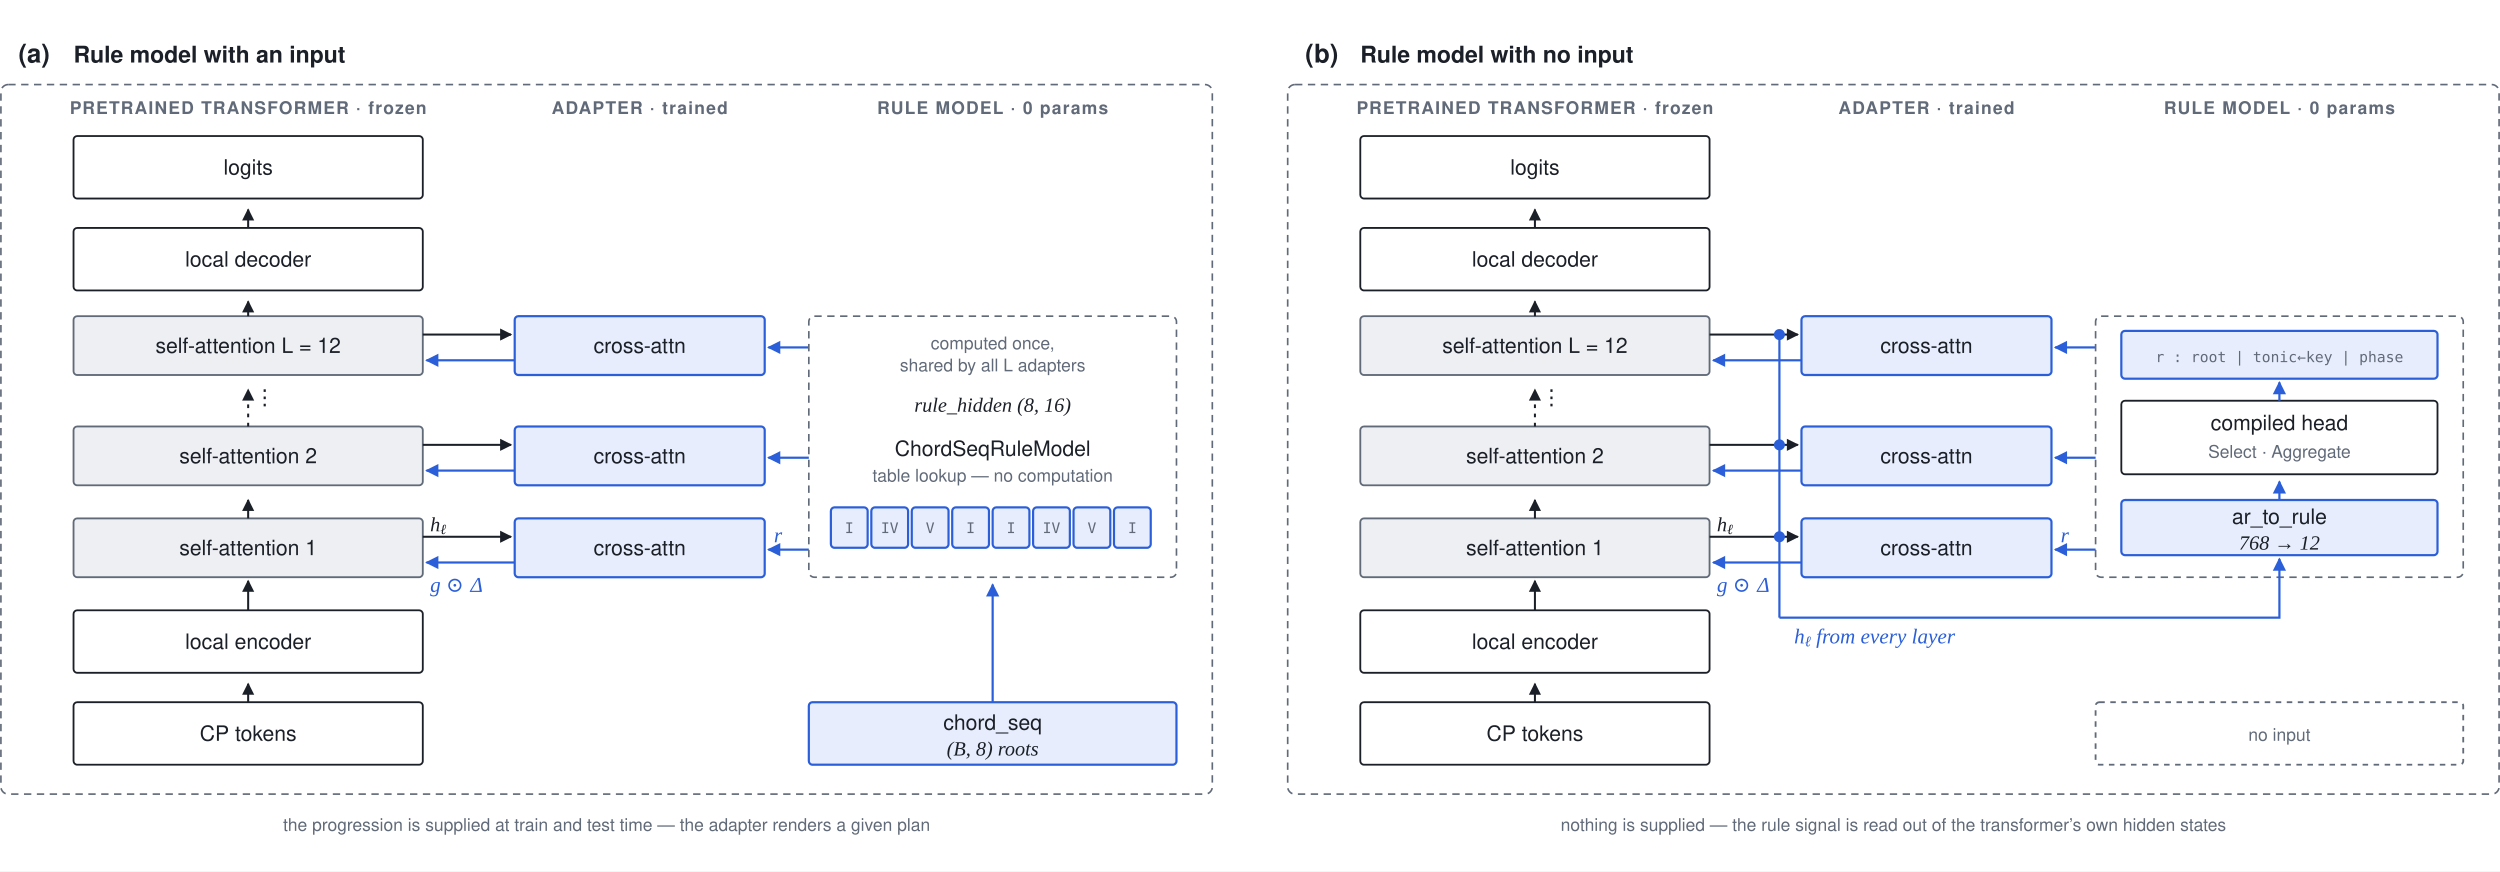
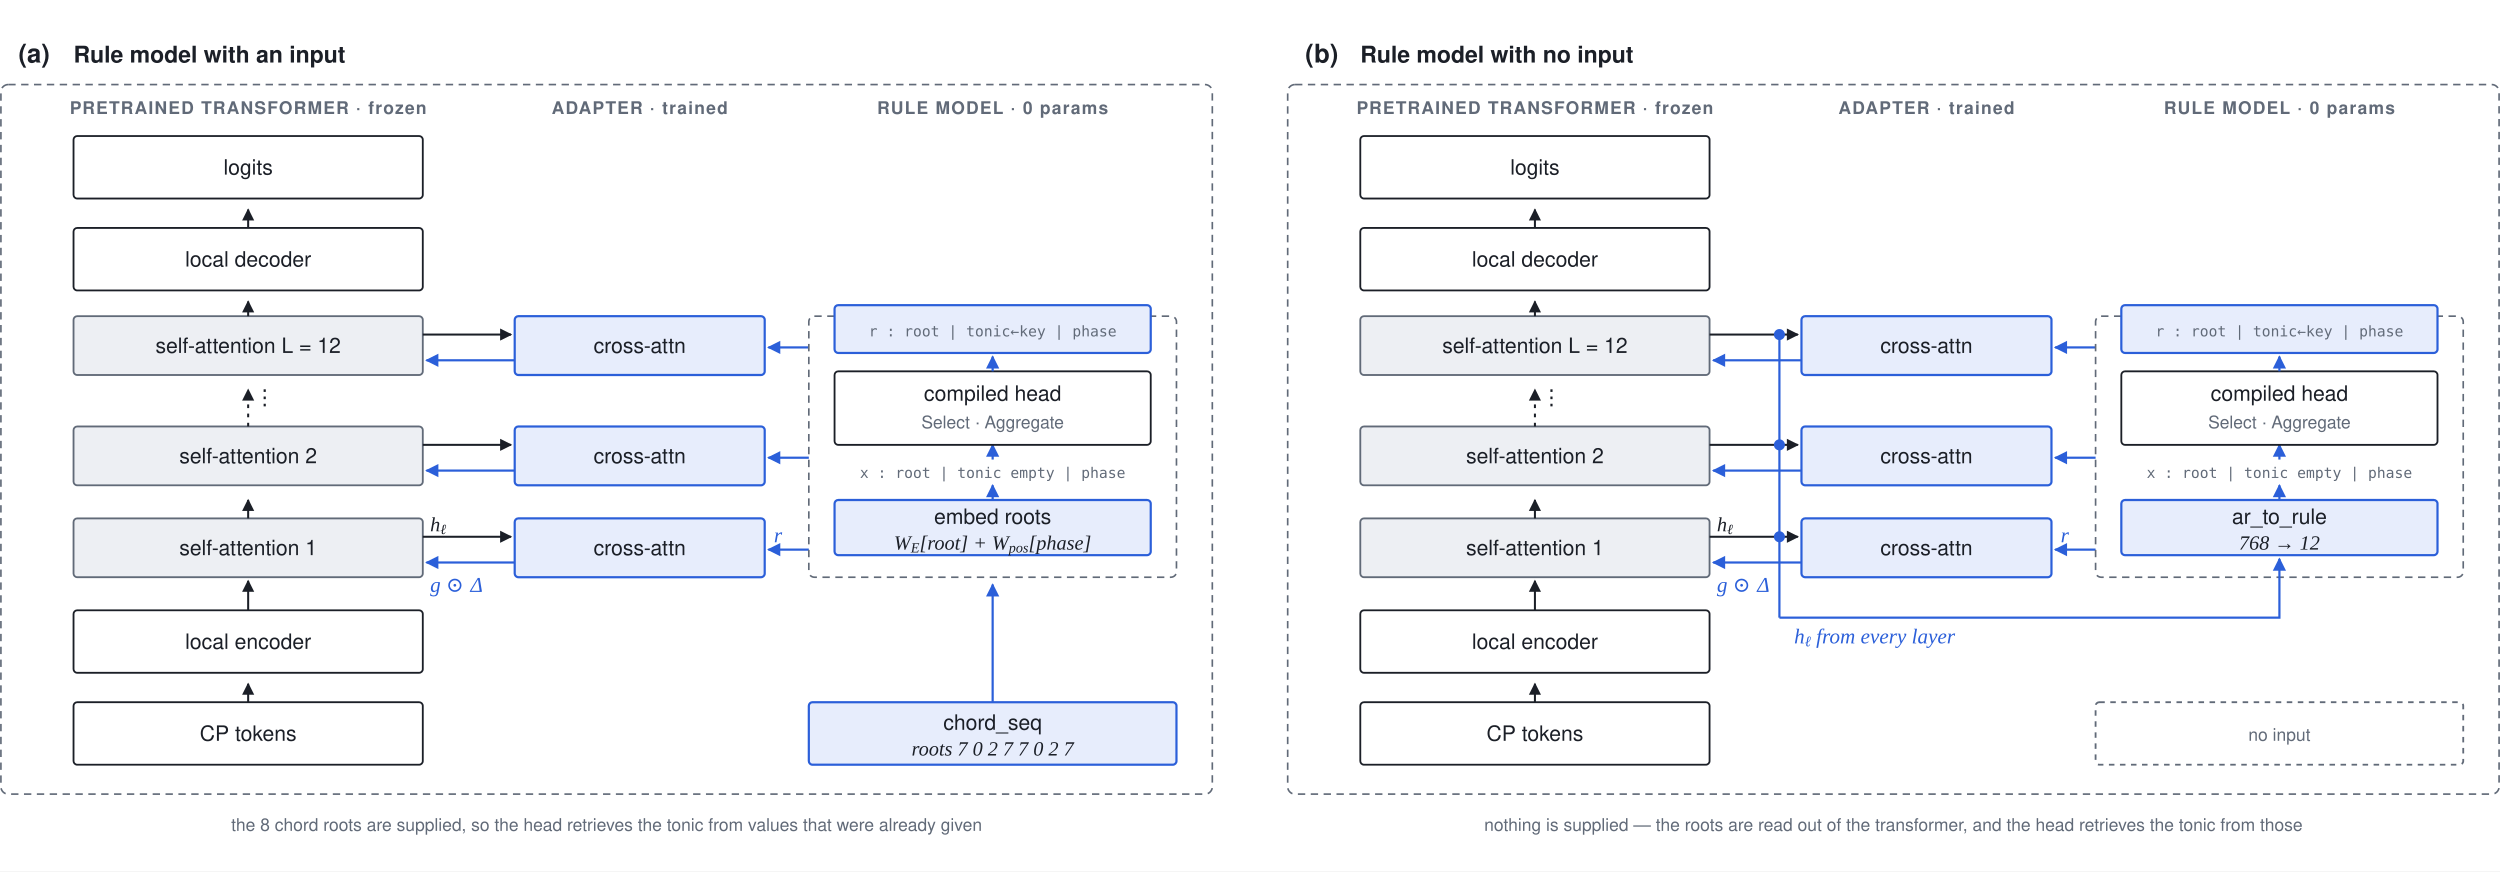
<svg xmlns="http://www.w3.org/2000/svg" viewBox="0 0 1360 474" width="1360" height="474" role="img" aria-label="Pretrained transformer on the left, rule model on the right, cross-attention adapters bridging them, with and without an input to the rule model">
  <style>
.pnl   { fill: #FFFFFF; stroke: #D7DCE4; stroke-width: 1; }
.bx    { fill: #F2F4F8; stroke: #D7DCE4; stroke-width: 1; }
.bxf   { fill: #EDEFF3; stroke: #C4CBD6; stroke-width: 1; }
.bxa   { fill: #E7EDFC; stroke: #2B5FD9; stroke-width: 1.2; }
.bxx   { fill: #FBF1E0; stroke: #A96A12; stroke-width: 1.2; }
.bxd   { fill: none; stroke: #616A78; stroke-width: 1; stroke-dasharray: 4 4; }
.slot  { fill: #FFFFFF; stroke: #2B5FD9; stroke-width: .8; }
.tick  { fill: #EDEFF3; stroke: #C4CBD6; stroke-width: .7; }
.ttl   { font: 600 12px 'IBM Plex Sans','Helvetica Neue',sans-serif; fill: #1B1F27;
          letter-spacing: .09em; }
.sub   { font: 400 10.5px 'IBM Plex Sans','Helvetica Neue',sans-serif; fill: #616A78; }
.lbl   { font: 500 11px 'IBM Plex Sans','Helvetica Neue',sans-serif; fill: #1B1F27; }
.lblf  { font: 500 11px 'IBM Plex Sans','Helvetica Neue',sans-serif; fill: #2B5FD9; }
.lblx  { font: 600 10px 'IBM Plex Sans','Helvetica Neue',sans-serif; fill: #A96A12; }
.mono  { font: 400 9.5px 'IBM Plex Mono',ui-monospace,monospace; fill: #616A78; }
.monof { font: 400 9.5px 'IBM Plex Mono',ui-monospace,monospace; fill: #2B5FD9; }
.tag   { font: 400 9px 'IBM Plex Sans','Helvetica Neue',sans-serif; fill: #616A78;
          letter-spacing: .06em; }
.arw   { stroke: #1B1F27; stroke-width: 1.4; fill: none; }
.arwf  { stroke: #2B5FD9; stroke-width: 1.5; fill: none; }
.arwx  { stroke: #A96A12; stroke-width: 1.2; fill: none; stroke-dasharray: 5 4; }
.hair  { stroke: #2B5FD9; stroke-width: .7; fill: none; opacity: .55; }

.pbx    { fill: #FFFFFF; stroke: #1B1F27; stroke-width: 1; }
.pfroz  { fill: #EDEFF3; stroke: #616A78; stroke-width: 1; }
.pacc   { fill: #E7EDFC; stroke: #2B5FD9; stroke-width: 1.2; }
.pempty { fill: none; stroke: #616A78; stroke-width: 1; stroke-dasharray: 3 3; }
.pdash  { fill: none; stroke: #616A78; stroke-width: .9; stroke-dasharray: 4 3; }
.ppanel { font: 700 14px 'IBM Plex Sans',Helvetica,Arial,sans-serif; fill: #1B1F27; }
.phead  { font: 600 12.5px 'IBM Plex Sans',Helvetica,Arial,sans-serif; fill: #1B1F27; }
.plbl   { font: 400 11.5px 'IBM Plex Sans',Helvetica,Arial,sans-serif; fill: #1B1F27; }
.plblb  { font: 600 11.5px 'IBM Plex Sans',Helvetica,Arial,sans-serif; fill: #1B1F27;
           letter-spacing: .04em; }
.pmath  { font: italic 400 11px Georgia,'Times New Roman',serif; fill: #1B1F27; }
.pmathf { font: italic 400 11.5px Georgia,'Times New Roman',serif; fill: #2B5FD9; }
.pcap   { font: 400 9.5px 'IBM Plex Sans',Helvetica,Arial,sans-serif; fill: #616A78; }
.ptag   { font: 400 8.5px 'IBM Plex Sans',Helvetica,Arial,sans-serif; fill: #616A78;
           letter-spacing: .05em; }
.pnum   { font: 400 8px 'IBM Plex Mono',monospace; fill: #616A78; }
.parw   { stroke: #1B1F27; stroke-width: 1.1; fill: none; }
.parwa  { stroke: #2B5FD9; stroke-width: 1.2; fill: none; }
.gcell-off { fill: none;            stroke: #D7DCE4;   stroke-width: .6; }
.gcell-vis { fill: #EDEFF3;   stroke: #D7DCE4;   stroke-width: .6; }
.gcell-hit { fill: #2B5FD9;          stroke: #2B5FD9;   stroke-width: .6; }

.plane   { stroke: #D7DCE4; stroke-width: 1; stroke-dasharray: 2 5; }
.plane-t { font: 600 9.5px 'IBM Plex Sans',Helvetica,sans-serif; fill: #616A78;
            letter-spacing: .07em; }
.pbrk    { fill: none; stroke: #616A78; stroke-width: .9; }
.pdot    { fill: #2B5FD9; stroke: none; }
.pplus   { font: 400 17px 'IBM Plex Sans',Helvetica,sans-serif; fill: #2B5FD9; }
</style>
  <rect width="1360" height="474" fill="#FFFFFF" />
  <marker id="ar-ink" viewBox="0 0 10 10" refX="9" refY="5" markerWidth="6" markerHeight="6" orient="auto-start-reverse">
    <path d="M 0 0 L 10 5 L 0 10 z" fill="#1B1F27" />
  </marker>
  <marker id="ar-flow" viewBox="0 0 10 10" refX="9" refY="5" markerWidth="6" markerHeight="6" orient="auto-start-reverse">
    <path d="M 0 0 L 10 5 L 0 10 z" fill="#2B5FD9" />
  </marker>
  <marker id="ar-aux" viewBox="0 0 10 10" refX="9" refY="5" markerWidth="6" markerHeight="6" orient="auto-start-reverse">
    <path d="M 0 0 L 10 5 L 0 10 z" fill="#A96A12" />
  </marker>
  <g>
    <rect x="0.5" y="46" width="659" height="386" rx="4" class="pdash" />
    <text x="10" y="34" class="ppanel">(a)</text>
    <text x="40" y="34" class="phead">Rule model with an input</text>
    <text x="135.0" y="62" text-anchor="middle" class="plane-t">PRETRAINED TRANSFORMER · frozen</text>
    <rect x="40" y="382" width="190" height="34" rx="2" class="pbx" />
    <text x="135.0" y="403.0" text-anchor="middle" class="plbl">CP tokens</text>
    <line x1="135.0" y1="382" x2="135.0" y2="372" class="parw" marker-end="url(#ar-ink)" />
    <rect x="40" y="332" width="190" height="34" rx="2" class="pbx" />
    <text x="135.0" y="353.0" text-anchor="middle" class="plbl">local encoder</text>
    <line x1="135.0" y1="332" x2="135.0" y2="316" class="parw" marker-end="url(#ar-ink)" />
    <rect x="40" y="282" width="190" height="32" rx="2" class="pfroz" />
    <text x="135.0" y="302.0" text-anchor="middle" class="plbl">self-attention 1</text>
    <line x1="135.0" y1="282" x2="135.0" y2="272" class="parw" marker-end="url(#ar-ink)" />
    <rect x="40" y="232" width="190" height="32" rx="2" class="pfroz" />
    <text x="135.0" y="252.0" text-anchor="middle" class="plbl">self-attention 2</text>
    <rect x="40" y="172" width="190" height="32" rx="2" class="pfroz" />
    <text x="135.0" y="192.0" text-anchor="middle" class="plbl">self-attention L = 12</text>
    <line x1="135.0" y1="232" x2="135.0" y2="212" class="parw" stroke-dasharray="2 3" marker-end="url(#ar-ink)" />
    <text x="144.0" y="220" text-anchor="middle" class="plbl">⋮</text>
    <line x1="135.0" y1="172" x2="135.0" y2="164" class="parw" marker-end="url(#ar-ink)" />
    <rect x="40" y="124" width="190" height="34" rx="2" class="pbx" />
    <text x="135.0" y="145.0" text-anchor="middle" class="plbl">local decoder</text>
    <line x1="135.0" y1="124" x2="135.0" y2="114" class="parw" marker-end="url(#ar-ink)" />
    <rect x="40" y="74" width="190" height="34" rx="2" class="pbx" />
    <text x="135.0" y="95.0" text-anchor="middle" class="plbl">logits</text>
    <text x="348.0" y="62" text-anchor="middle" class="plane-t">ADAPTER · trained</text>
    <rect x="280" y="282" width="136" height="32" rx="2" class="pacc" />
    <text x="348.0" y="302.0" text-anchor="middle" class="plbl">cross-attn</text>
    <line x1="230" y1="292" x2="278" y2="292" class="parw" marker-end="url(#ar-ink)" />
    <line x1="280" y1="306" x2="232" y2="306" class="parwa" marker-end="url(#ar-flow)" />
    <line x1="440" y1="299" x2="418" y2="299" class="parwa" marker-end="url(#ar-flow)" />
    <text x="234" y="289" class="pmath">h<tspan font-size="70%" baseline-shift="-20%">ℓ</tspan>
    </text>
    <text x="234" y="322" class="pmathf">g ⊙ Δ</text>
    <text x="421" y="295" class="pmathf">r</text>
    <rect x="280" y="232" width="136" height="32" rx="2" class="pacc" />
    <text x="348.0" y="252.0" text-anchor="middle" class="plbl">cross-attn</text>
    <line x1="230" y1="242" x2="278" y2="242" class="parw" marker-end="url(#ar-ink)" />
    <line x1="280" y1="256" x2="232" y2="256" class="parwa" marker-end="url(#ar-flow)" />
    <line x1="440" y1="249" x2="418" y2="249" class="parwa" marker-end="url(#ar-flow)" />
    <rect x="280" y="172" width="136" height="32" rx="2" class="pacc" />
    <text x="348.0" y="192.0" text-anchor="middle" class="plbl">cross-attn</text>
    <line x1="230" y1="182" x2="278" y2="182" class="parw" marker-end="url(#ar-ink)" />
    <line x1="280" y1="196" x2="232" y2="196" class="parwa" marker-end="url(#ar-flow)" />
    <line x1="440" y1="189" x2="418" y2="189" class="parwa" marker-end="url(#ar-flow)" />
    <text x="540.0" y="62" text-anchor="middle" class="plane-t">RULE MODEL · 0 params</text>
    <rect x="440" y="172" width="200" height="142" rx="3" class="pdash" />
+     <rect x="454" y="272" width="172" height="30" rx="2" class="pacc" />
+     <text x="540.0" y="285.0" text-anchor="middle" class="plbl">embed roots</text>
+     <text x="540.0" y="299.0" text-anchor="middle" class="pmath">W<tspan font-size="70%" baseline-shift="-20%">E</tspan>[root] + W<tspan font-size="70%" baseline-shift="-20%">pos</tspan>[phase]</text>
    <rect x="440" y="382" width="200" height="34" rx="2" class="pacc" />
    <text x="540.0" y="397.0" text-anchor="middle" class="plbl">chord_seq</text>
-     <text x="540.0" y="411.0" text-anchor="middle" class="pmath">(B, 8) roots</text>
+     <text x="540.0" y="411.0" text-anchor="middle" class="pmath">roots  7 0 2 7 7 0 2 7</text>
    <line x1="540.0" y1="382" x2="540.0" y2="318" class="parwa" marker-end="url(#ar-flow)" />
-     <rect x="452" y="276" width="20" height="22" rx="2" class="pacc" />
-     <text x="462" y="290" text-anchor="middle" class="pnum">I</text>
-     <rect x="474" y="276" width="20" height="22" rx="2" class="pacc" />
-     <text x="484" y="290" text-anchor="middle" class="pnum">IV</text>
-     <rect x="496" y="276" width="20" height="22" rx="2" class="pacc" />
-     <text x="506" y="290" text-anchor="middle" class="pnum">V</text>
-     <rect x="518" y="276" width="20" height="22" rx="2" class="pacc" />
-     <text x="528" y="290" text-anchor="middle" class="pnum">I</text>
-     <rect x="540" y="276" width="20" height="22" rx="2" class="pacc" />
-     <text x="550" y="290" text-anchor="middle" class="pnum">I</text>
-     <rect x="562" y="276" width="20" height="22" rx="2" class="pacc" />
-     <text x="572" y="290" text-anchor="middle" class="pnum">IV</text>
-     <rect x="584" y="276" width="20" height="22" rx="2" class="pacc" />
-     <text x="594" y="290" text-anchor="middle" class="pnum">V</text>
-     <rect x="606" y="276" width="20" height="22" rx="2" class="pacc" />
-     <text x="616" y="290" text-anchor="middle" class="pnum">I</text>
-     <text x="540.0" y="248" text-anchor="middle" class="plbl">ChordSeqRuleModel</text>
-     <text x="540.0" y="262" text-anchor="middle" class="pcap">table lookup — no computation</text>
-     <text x="540.0" y="224" text-anchor="middle" class="pmath">rule_hidden  (8, 16)</text>
-     <text x="540.0" y="190" text-anchor="middle" class="pcap">computed once,</text>
-     <text x="540.0" y="202" text-anchor="middle" class="pcap">shared by all L adapters</text>
-     <text x="330" y="452" text-anchor="middle" class="pcap">the progression is supplied at train and test time — the adapter renders a given plan</text>
+     <line x1="540.0" y1="272" x2="540.0" y2="264" class="parwa" marker-end="url(#ar-flow)" />
+     <text x="540.0" y="260" text-anchor="middle" class="pnum">x :  root | tonic empty | phase</text>
+     <line x1="540.0" y1="250" x2="540.0" y2="242" class="parwa" marker-end="url(#ar-flow)" />
+     <rect x="454" y="202" width="172" height="40" rx="2" class="pbx" />
+     <text x="540.0" y="218" text-anchor="middle" class="plbl">compiled head</text>
+     <text x="540.0" y="233" text-anchor="middle" class="pcap">Select · Aggregate</text>
+     <line x1="540.0" y1="202" x2="540.0" y2="194" class="parwa" marker-end="url(#ar-flow)" />
+     <rect x="454" y="166" width="172" height="26" rx="2" class="pacc" />
+     <text x="540.0" y="183" text-anchor="middle" class="pnum">r :  root | tonic←key | phase</text>
+     <text x="330" y="452" text-anchor="middle" class="pcap">the 8 chord roots are supplied, so the head retrieves the tonic from values that were already given</text>
  </g>
  <g transform="translate(700,0)">
    <rect x="0.5" y="46" width="659" height="386" rx="4" class="pdash" />
    <text x="10" y="34" class="ppanel">(b)</text>
    <text x="40" y="34" class="phead">Rule model with no input</text>
    <text x="135.0" y="62" text-anchor="middle" class="plane-t">PRETRAINED TRANSFORMER · frozen</text>
    <rect x="40" y="382" width="190" height="34" rx="2" class="pbx" />
    <text x="135.0" y="403.0" text-anchor="middle" class="plbl">CP tokens</text>
    <line x1="135.0" y1="382" x2="135.0" y2="372" class="parw" marker-end="url(#ar-ink)" />
    <rect x="40" y="332" width="190" height="34" rx="2" class="pbx" />
    <text x="135.0" y="353.0" text-anchor="middle" class="plbl">local encoder</text>
    <line x1="135.0" y1="332" x2="135.0" y2="316" class="parw" marker-end="url(#ar-ink)" />
    <rect x="40" y="282" width="190" height="32" rx="2" class="pfroz" />
    <text x="135.0" y="302.0" text-anchor="middle" class="plbl">self-attention 1</text>
    <line x1="135.0" y1="282" x2="135.0" y2="272" class="parw" marker-end="url(#ar-ink)" />
    <rect x="40" y="232" width="190" height="32" rx="2" class="pfroz" />
    <text x="135.0" y="252.0" text-anchor="middle" class="plbl">self-attention 2</text>
    <rect x="40" y="172" width="190" height="32" rx="2" class="pfroz" />
    <text x="135.0" y="192.0" text-anchor="middle" class="plbl">self-attention L = 12</text>
    <line x1="135.0" y1="232" x2="135.0" y2="212" class="parw" stroke-dasharray="2 3" marker-end="url(#ar-ink)" />
    <text x="144.0" y="220" text-anchor="middle" class="plbl">⋮</text>
    <line x1="135.0" y1="172" x2="135.0" y2="164" class="parw" marker-end="url(#ar-ink)" />
    <rect x="40" y="124" width="190" height="34" rx="2" class="pbx" />
    <text x="135.0" y="145.0" text-anchor="middle" class="plbl">local decoder</text>
    <line x1="135.0" y1="124" x2="135.0" y2="114" class="parw" marker-end="url(#ar-ink)" />
    <rect x="40" y="74" width="190" height="34" rx="2" class="pbx" />
    <text x="135.0" y="95.0" text-anchor="middle" class="plbl">logits</text>
    <text x="348.0" y="62" text-anchor="middle" class="plane-t">ADAPTER · trained</text>
    <rect x="280" y="282" width="136" height="32" rx="2" class="pacc" />
    <text x="348.0" y="302.0" text-anchor="middle" class="plbl">cross-attn</text>
    <line x1="230" y1="292" x2="278" y2="292" class="parw" marker-end="url(#ar-ink)" />
    <line x1="280" y1="306" x2="232" y2="306" class="parwa" marker-end="url(#ar-flow)" />
    <line x1="440" y1="299" x2="418" y2="299" class="parwa" marker-end="url(#ar-flow)" />
    <text x="234" y="289" class="pmath">h<tspan font-size="70%" baseline-shift="-20%">ℓ</tspan>
    </text>
    <text x="234" y="322" class="pmathf">g ⊙ Δ</text>
    <text x="421" y="295" class="pmathf">r</text>
    <rect x="280" y="232" width="136" height="32" rx="2" class="pacc" />
    <text x="348.0" y="252.0" text-anchor="middle" class="plbl">cross-attn</text>
    <line x1="230" y1="242" x2="278" y2="242" class="parw" marker-end="url(#ar-ink)" />
    <line x1="280" y1="256" x2="232" y2="256" class="parwa" marker-end="url(#ar-flow)" />
    <line x1="440" y1="249" x2="418" y2="249" class="parwa" marker-end="url(#ar-flow)" />
    <rect x="280" y="172" width="136" height="32" rx="2" class="pacc" />
    <text x="348.0" y="192.0" text-anchor="middle" class="plbl">cross-attn</text>
    <line x1="230" y1="182" x2="278" y2="182" class="parw" marker-end="url(#ar-ink)" />
    <line x1="280" y1="196" x2="232" y2="196" class="parwa" marker-end="url(#ar-flow)" />
    <line x1="440" y1="189" x2="418" y2="189" class="parwa" marker-end="url(#ar-flow)" />
    <text x="540.0" y="62" text-anchor="middle" class="plane-t">RULE MODEL · 0 params</text>
    <rect x="440" y="172" width="200" height="142" rx="3" class="pdash" />
-     <rect x="440" y="382" width="200" height="34" rx="2" class="pempty" />
-     <text x="540.0" y="403" text-anchor="middle" class="pcap">no input</text>
    <rect x="454" y="272" width="172" height="30" rx="2" class="pacc" />
    <text x="540.0" y="285.0" text-anchor="middle" class="plbl">ar_to_rule</text>
    <text x="540.0" y="299.0" text-anchor="middle" class="pmath">768 → 12</text>
-     <line x1="540.0" y1="272" x2="540.0" y2="262" class="parwa" marker-end="url(#ar-flow)" />
-     <rect x="454" y="218" width="172" height="40" rx="2" class="pbx" />
-     <text x="540.0" y="234" text-anchor="middle" class="plbl">compiled head</text>
-     <text x="540.0" y="249" text-anchor="middle" class="pcap">Select · Aggregate</text>
-     <line x1="540.0" y1="218" x2="540.0" y2="208" class="parwa" marker-end="url(#ar-flow)" />
-     <rect x="454" y="180" width="172" height="26" rx="2" class="pacc" />
-     <text x="540.0" y="197" text-anchor="middle" class="pnum">r :  root | tonic←key | phase</text>
+     <rect x="440" y="382" width="200" height="34" rx="2" class="pempty" />
+     <text x="540.0" y="403" text-anchor="middle" class="pcap">no input</text>
    <line x1="268" y1="182" x2="268" y2="336" class="parwa" />
    <circle cx="268" cy="292" r="3" class="pdot" />
    <circle cx="268" cy="242" r="3" class="pdot" />
    <circle cx="268" cy="182" r="3" class="pdot" />
    <polyline points="268,336 540.0,336 540.0,304" class="parwa" marker-end="url(#ar-flow)" />
    <text x="276" y="350" class="pmathf">h<tspan font-size="70%" baseline-shift="-20%">ℓ</tspan>  from every layer</text>
-     <text x="330" y="452" text-anchor="middle" class="pcap">nothing is supplied — the rule signal is read out of the transformer’s own hidden states</text>
+     <line x1="540.0" y1="272" x2="540.0" y2="264" class="parwa" marker-end="url(#ar-flow)" />
+     <text x="540.0" y="260" text-anchor="middle" class="pnum">x :  root | tonic empty | phase</text>
+     <line x1="540.0" y1="250" x2="540.0" y2="242" class="parwa" marker-end="url(#ar-flow)" />
+     <rect x="454" y="202" width="172" height="40" rx="2" class="pbx" />
+     <text x="540.0" y="218" text-anchor="middle" class="plbl">compiled head</text>
+     <text x="540.0" y="233" text-anchor="middle" class="pcap">Select · Aggregate</text>
+     <line x1="540.0" y1="202" x2="540.0" y2="194" class="parwa" marker-end="url(#ar-flow)" />
+     <rect x="454" y="166" width="172" height="26" rx="2" class="pacc" />
+     <text x="540.0" y="183" text-anchor="middle" class="pnum">r :  root | tonic←key | phase</text>
+     <text x="330" y="452" text-anchor="middle" class="pcap">nothing is supplied — the roots are read out of the transformer, and the head retrieves the tonic from those</text>
  </g>
</svg>
